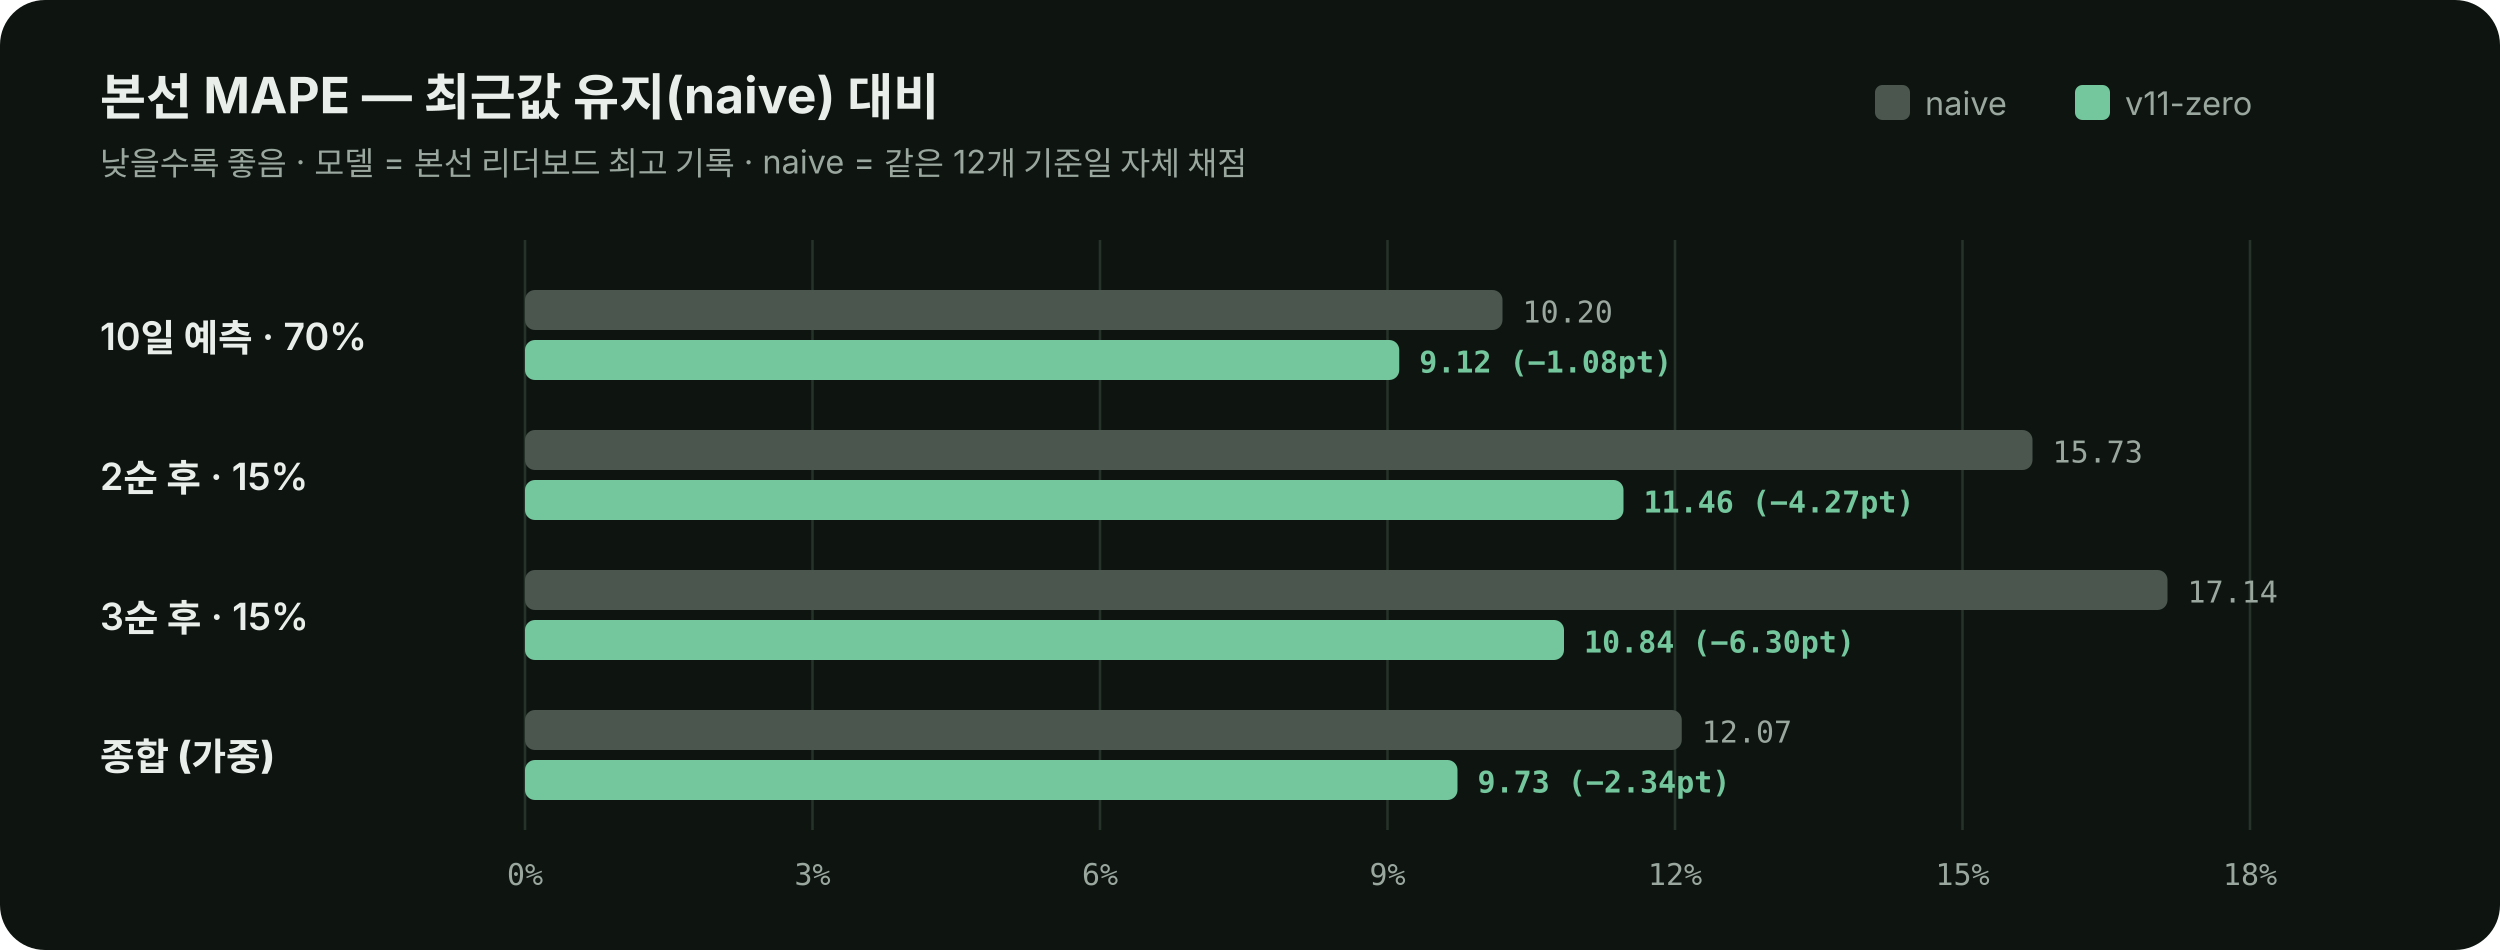
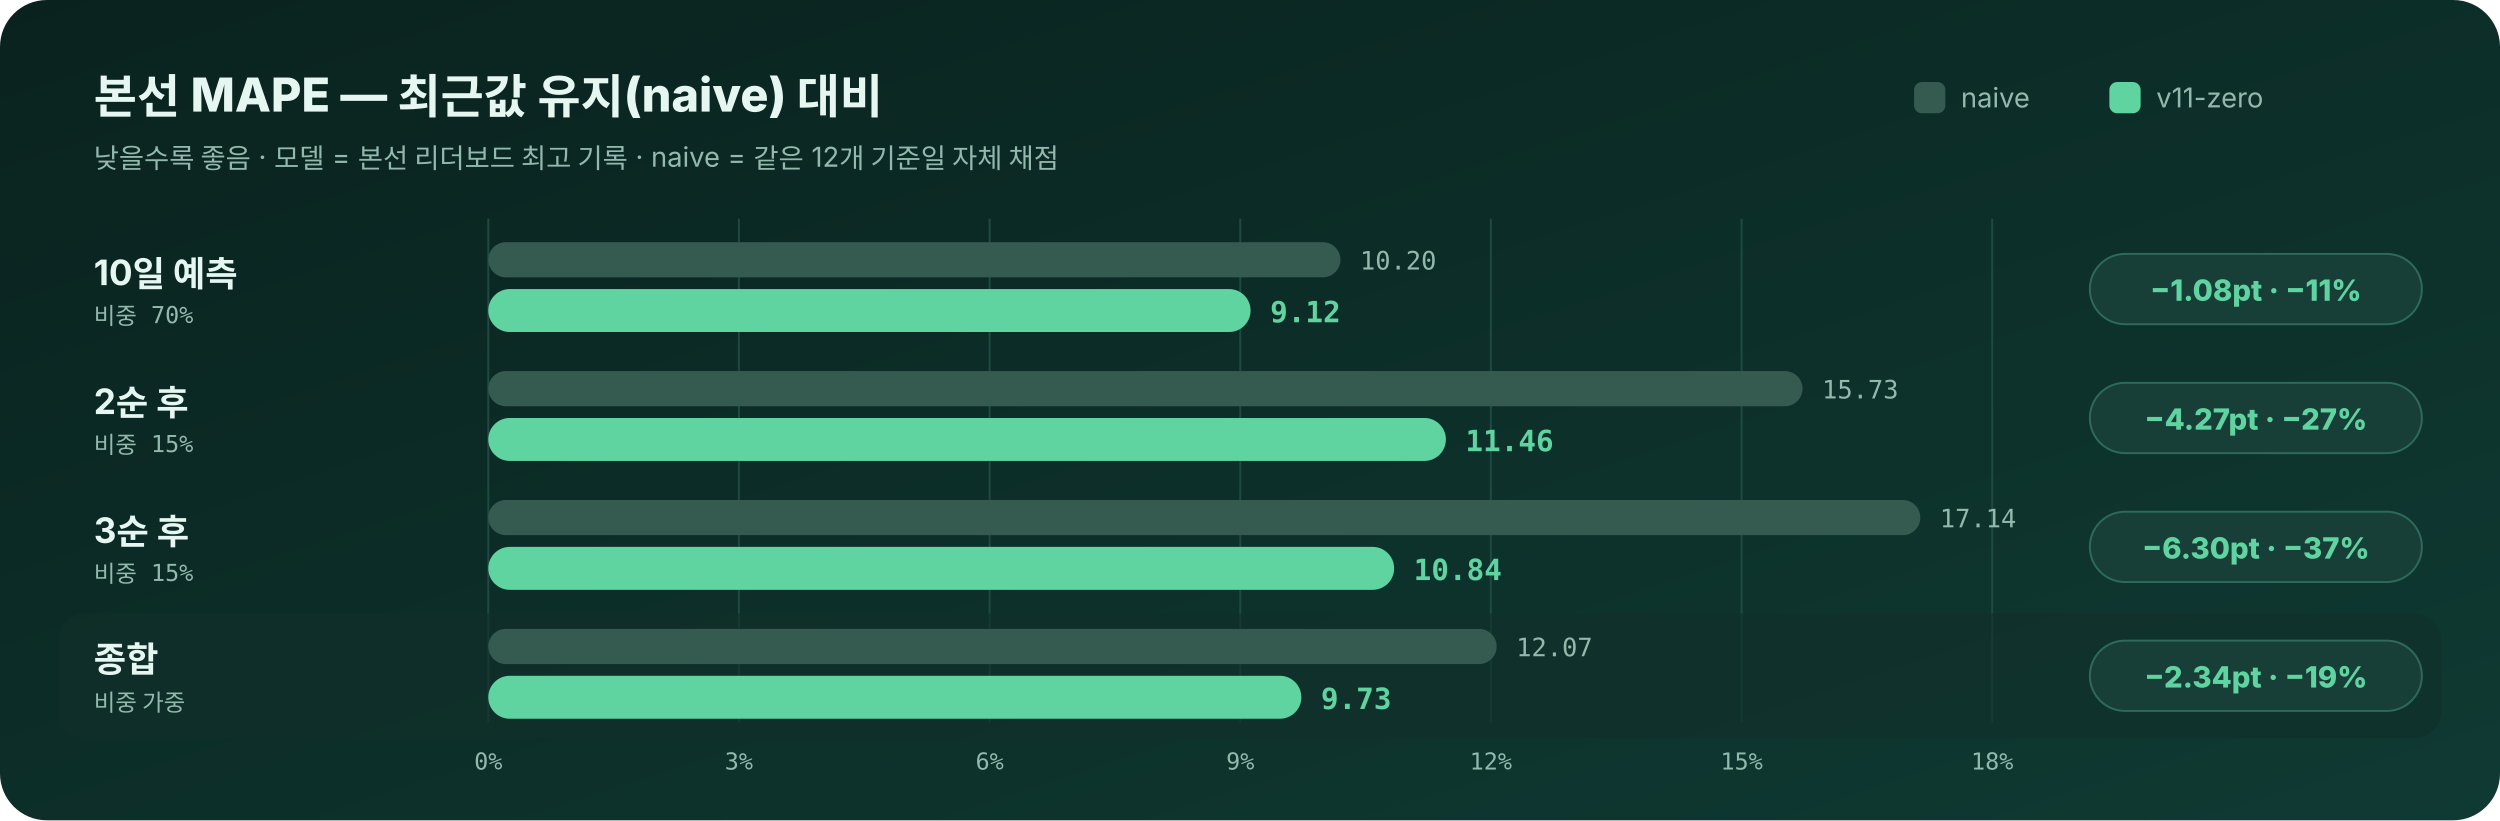
- <svg xmlns="http://www.w3.org/2000/svg" width="1000" height="380" viewBox="0 0 1000 380" role="img" aria-label="MAPE: 최근값 유지 대비 모델">
-   <rect width="1000" height="380" rx="18" fill="#0E1511" />
-   <text x="40" y="46" font-family="-apple-system, BlinkMacSystemFont, 'Apple SD Gothic Neo', 'Pretendard', 'Noto Sans KR', 'Segoe UI', sans-serif" font-size="20" font-weight="700" fill="#E9EEEA">본선 MAPE — 최근값 유지(naive) 대비</text>
-   <text x="40" y="70" font-family="-apple-system, BlinkMacSystemFont, 'Apple SD Gothic Neo', 'Pretendard', 'Noto Sans KR', 'Segoe UI', sans-serif" font-size="13" fill="#9AA79F">낮을수록 좋음 · 모델 = 본선 리더보드 최고 기록 · naive = 같은 12개 기준일 자체 채점</text>
-   <line x1="210.0" y1="96" x2="210.0" y2="332" stroke="#26332B" stroke-width="1" />
-   <text x="210.0" y="354" text-anchor="middle" font-family="'SF Mono', 'JetBrains Mono', Menlo, Consolas, monospace" font-size="12" fill="#9AA79F">0%</text>
-   <line x1="325.0" y1="96" x2="325.0" y2="332" stroke="#26332B" stroke-width="1" />
-   <text x="325.0" y="354" text-anchor="middle" font-family="'SF Mono', 'JetBrains Mono', Menlo, Consolas, monospace" font-size="12" fill="#9AA79F">3%</text>
-   <line x1="440.0" y1="96" x2="440.0" y2="332" stroke="#26332B" stroke-width="1" />
-   <text x="440.0" y="354" text-anchor="middle" font-family="'SF Mono', 'JetBrains Mono', Menlo, Consolas, monospace" font-size="12" fill="#9AA79F">6%</text>
-   <line x1="555.0" y1="96" x2="555.0" y2="332" stroke="#26332B" stroke-width="1" />
-   <text x="555.0" y="354" text-anchor="middle" font-family="'SF Mono', 'JetBrains Mono', Menlo, Consolas, monospace" font-size="12" fill="#9AA79F">9%</text>
-   <line x1="670.0" y1="96" x2="670.0" y2="332" stroke="#26332B" stroke-width="1" />
-   <text x="670.0" y="354" text-anchor="middle" font-family="'SF Mono', 'JetBrains Mono', Menlo, Consolas, monospace" font-size="12" fill="#9AA79F">12%</text>
-   <line x1="785.0" y1="96" x2="785.0" y2="332" stroke="#26332B" stroke-width="1" />
-   <text x="785.0" y="354" text-anchor="middle" font-family="'SF Mono', 'JetBrains Mono', Menlo, Consolas, monospace" font-size="12" fill="#9AA79F">15%</text>
-   <line x1="900.0" y1="96" x2="900.0" y2="332" stroke="#26332B" stroke-width="1" />
-   <text x="900.0" y="354" text-anchor="middle" font-family="'SF Mono', 'JetBrains Mono', Menlo, Consolas, monospace" font-size="12" fill="#9AA79F">18%</text>
-   <text x="40" y="140" font-family="-apple-system, BlinkMacSystemFont, 'Apple SD Gothic Neo', 'Pretendard', 'Noto Sans KR', 'Segoe UI', sans-serif" font-size="15" font-weight="600" fill="#E9EEEA">10일 예측 · 70%</text>
-   <rect x="210" y="116" width="391.0" height="16" rx="4" fill="#4A564E" />
-   <text x="609.0" y="129" font-family="'SF Mono', 'JetBrains Mono', Menlo, Consolas, monospace" font-size="12" fill="#9AA79F">10.20</text>
-   <rect x="210" y="136" width="349.7" height="16" rx="4" fill="#74C69D" />
-   <text x="567.7" y="149" font-family="'SF Mono', 'JetBrains Mono', Menlo, Consolas, monospace" font-size="12" font-weight="700" fill="#74C69D">9.12  (−1.08pt)</text>
-   <text x="40" y="196" font-family="-apple-system, BlinkMacSystemFont, 'Apple SD Gothic Neo', 'Pretendard', 'Noto Sans KR', 'Segoe UI', sans-serif" font-size="15" font-weight="600" fill="#E9EEEA">2순 후 · 15%</text>
-   <rect x="210" y="172" width="603.0" height="16" rx="4" fill="#4A564E" />
-   <text x="821.0" y="185" font-family="'SF Mono', 'JetBrains Mono', Menlo, Consolas, monospace" font-size="12" fill="#9AA79F">15.73</text>
-   <rect x="210" y="192" width="439.4" height="16" rx="4" fill="#74C69D" />
-   <text x="657.4" y="205" font-family="'SF Mono', 'JetBrains Mono', Menlo, Consolas, monospace" font-size="12" font-weight="700" fill="#74C69D">11.46  (−4.27pt)</text>
-   <text x="40" y="252" font-family="-apple-system, BlinkMacSystemFont, 'Apple SD Gothic Neo', 'Pretendard', 'Noto Sans KR', 'Segoe UI', sans-serif" font-size="15" font-weight="600" fill="#E9EEEA">3순 후 · 15%</text>
-   <rect x="210" y="228" width="657.0" height="16" rx="4" fill="#4A564E" />
-   <text x="875.0" y="241" font-family="'SF Mono', 'JetBrains Mono', Menlo, Consolas, monospace" font-size="12" fill="#9AA79F">17.14</text>
-   <rect x="210" y="248" width="415.6" height="16" rx="4" fill="#74C69D" />
-   <text x="633.6" y="261" font-family="'SF Mono', 'JetBrains Mono', Menlo, Consolas, monospace" font-size="12" font-weight="700" fill="#74C69D">10.84  (−6.30pt)</text>
-   <text x="40" y="308" font-family="-apple-system, BlinkMacSystemFont, 'Apple SD Gothic Neo', 'Pretendard', 'Noto Sans KR', 'Segoe UI', sans-serif" font-size="15" font-weight="800" fill="#E9EEEA">종합 (가중)</text>
-   <rect x="210" y="284" width="462.7" height="16" rx="4" fill="#4A564E" />
-   <text x="680.7" y="297" font-family="'SF Mono', 'JetBrains Mono', Menlo, Consolas, monospace" font-size="12" fill="#9AA79F">12.07</text>
-   <rect x="210" y="304" width="373.0" height="16" rx="4" fill="#74C69D" />
-   <text x="591.0" y="317" font-family="'SF Mono', 'JetBrains Mono', Menlo, Consolas, monospace" font-size="12" font-weight="700" fill="#74C69D">9.73  (−2.34pt)</text>
-   <rect x="750" y="34" width="14" height="14" rx="3" fill="#4A564E" />
-   <text x="770" y="46" font-family="-apple-system, BlinkMacSystemFont, 'Apple SD Gothic Neo', 'Pretendard', 'Noto Sans KR', 'Segoe UI', sans-serif" font-size="13" fill="#9AA79F">naive</text>
-   <rect x="830" y="34" width="14" height="14" rx="3" fill="#74C69D" />
-   <text x="850" y="46" font-family="-apple-system, BlinkMacSystemFont, 'Apple SD Gothic Neo', 'Pretendard', 'Noto Sans KR', 'Segoe UI', sans-serif" font-size="13" fill="#9AA79F">v11-zero</text>
+ <svg xmlns="http://www.w3.org/2000/svg" width="1280" height="420" viewBox="0 0 1280 420" role="img" aria-label="본선 MAPE와 naive 비교">
+   <defs>
+     <linearGradient id="bgdark" x1="0" y1="0" x2="1" y2="1">
+       <stop offset="0" stop-color="#0A221E" />
+       <stop offset="1" stop-color="#0F3A33" />
+     </linearGradient>
+     <linearGradient id="ttdark" x1="0" y1="0" x2="0" y2="1">
+       <stop offset="0" stop-color="#7FE3B8" />
+       <stop offset="1" stop-color="#3FBF8A" />
+     </linearGradient>
+     <linearGradient id="gldark" x1="0" y1="0" x2="1" y2="1">
+       <stop offset="0" stop-color="#12332D" stop-opacity="0.95" />
+       <stop offset="1" stop-color="#12332D" stop-opacity="0.55" />
+     </linearGradient>
+     <filter id="shdark" x="-20%" y="-20%" width="140%" height="160%">
+       <feDropShadow dx="0" dy="6" stdDeviation="8" flood-color="#000000" flood-opacity="0.14" />
+     </filter>
+   </defs>
+   <rect width="1280" height="420" rx="24" fill="url(#bgdark)" />
+   <text x="48" y="58" font-family="-apple-system, BlinkMacSystemFont, 'Apple SD Gothic Neo', 'Pretendard', 'Noto Sans KR', 'Segoe UI', sans-serif" font-size="24" font-weight="800" fill="#E6F6F0">본선 MAPE — 최근값 유지(naive) 대비</text>
+   <text x="48" y="86" font-family="-apple-system, BlinkMacSystemFont, 'Apple SD Gothic Neo', 'Pretendard', 'Noto Sans KR', 'Segoe UI', sans-serif" font-size="14" fill="#93B8AC">낮을수록 좋음 · 모델 = 본선 리더보드 최고 기록 · naive = 같은 12개 기준일 자체 채점</text>
+   <rect x="980" y="42" width="16" height="16" rx="4" fill="#355A50" />
+   <text x="1004" y="55" font-family="-apple-system, BlinkMacSystemFont, 'Apple SD Gothic Neo', 'Pretendard', 'Noto Sans KR', 'Segoe UI', sans-serif" font-size="14" fill="#93B8AC">naive</text>
+   <rect x="1080" y="42" width="16" height="16" rx="4" fill="#5FD3A0" />
+   <text x="1104" y="55" font-family="-apple-system, BlinkMacSystemFont, 'Apple SD Gothic Neo', 'Pretendard', 'Noto Sans KR', 'Segoe UI', sans-serif" font-size="14" fill="#93B8AC">v11-zero</text>
+   <line x1="250.0" y1="112" x2="250.0" y2="370" stroke="#1E4A41" />
+   <text x="250.0" y="394" text-anchor="middle" font-family="'SF Mono', 'JetBrains Mono', Menlo, Consolas, monospace" font-size="12" fill="#93B8AC">0%</text>
+   <line x1="378.3" y1="112" x2="378.3" y2="370" stroke="#1E4A41" />
+   <text x="378.3" y="394" text-anchor="middle" font-family="'SF Mono', 'JetBrains Mono', Menlo, Consolas, monospace" font-size="12" fill="#93B8AC">3%</text>
+   <line x1="506.7" y1="112" x2="506.7" y2="370" stroke="#1E4A41" />
+   <text x="506.7" y="394" text-anchor="middle" font-family="'SF Mono', 'JetBrains Mono', Menlo, Consolas, monospace" font-size="12" fill="#93B8AC">6%</text>
+   <line x1="635.0" y1="112" x2="635.0" y2="370" stroke="#1E4A41" />
+   <text x="635.0" y="394" text-anchor="middle" font-family="'SF Mono', 'JetBrains Mono', Menlo, Consolas, monospace" font-size="12" fill="#93B8AC">9%</text>
+   <line x1="763.3" y1="112" x2="763.3" y2="370" stroke="#1E4A41" />
+   <text x="763.3" y="394" text-anchor="middle" font-family="'SF Mono', 'JetBrains Mono', Menlo, Consolas, monospace" font-size="12" fill="#93B8AC">12%</text>
+   <line x1="891.7" y1="112" x2="891.7" y2="370" stroke="#1E4A41" />
+   <text x="891.7" y="394" text-anchor="middle" font-family="'SF Mono', 'JetBrains Mono', Menlo, Consolas, monospace" font-size="12" fill="#93B8AC">15%</text>
+   <line x1="1020.0" y1="112" x2="1020.0" y2="370" stroke="#1E4A41" />
+   <text x="1020.0" y="394" text-anchor="middle" font-family="'SF Mono', 'JetBrains Mono', Menlo, Consolas, monospace" font-size="12" fill="#93B8AC">18%</text>
+   <text x="48" y="146" font-family="-apple-system, BlinkMacSystemFont, 'Apple SD Gothic Neo', 'Pretendard', 'Noto Sans KR', 'Segoe UI', sans-serif" font-size="18" font-weight="700" fill="#E6F6F0">10일 예측</text>
+   <text x="48" y="166" font-family="'SF Mono', 'JetBrains Mono', Menlo, Consolas, monospace" font-size="12" fill="#93B8AC">비중 70%</text>
+   <rect x="250" y="124" width="436.3" height="18" rx="9" fill="#355A50" />
+   <text x="696.3" y="138" font-family="'SF Mono', 'JetBrains Mono', Menlo, Consolas, monospace" font-size="13" fill="#93B8AC">10.20</text>
+   <rect x="250" y="148" width="390.3" height="22" rx="11" fill="#5FD3A0" />
+   <text x="650.3" y="165" font-family="'SF Mono', 'JetBrains Mono', Menlo, Consolas, monospace" font-size="15" font-weight="800" fill="#5FD3A0">9.12</text>
+   <rect x="1070" y="130" width="170" height="36" rx="18" fill="#173F37" stroke="#2E6A5C" />
+   <text x="1155" y="154" text-anchor="middle" font-family="-apple-system, BlinkMacSystemFont, 'Apple SD Gothic Neo', 'Pretendard', 'Noto Sans KR', 'Segoe UI', sans-serif" font-size="15" font-weight="800" fill="#5FD3A0">−1.08pt · −11%</text>
+   <text x="48" y="212" font-family="-apple-system, BlinkMacSystemFont, 'Apple SD Gothic Neo', 'Pretendard', 'Noto Sans KR', 'Segoe UI', sans-serif" font-size="18" font-weight="700" fill="#E6F6F0">2순 후</text>
+   <text x="48" y="232" font-family="'SF Mono', 'JetBrains Mono', Menlo, Consolas, monospace" font-size="12" fill="#93B8AC">비중 15%</text>
+   <rect x="250" y="190" width="672.9" height="18" rx="9" fill="#355A50" />
+   <text x="932.9" y="204" font-family="'SF Mono', 'JetBrains Mono', Menlo, Consolas, monospace" font-size="13" fill="#93B8AC">15.73</text>
+   <rect x="250" y="214" width="490.3" height="22" rx="11" fill="#5FD3A0" />
+   <text x="750.3" y="231" font-family="'SF Mono', 'JetBrains Mono', Menlo, Consolas, monospace" font-size="15" font-weight="800" fill="#5FD3A0">11.46</text>
+   <rect x="1070" y="196" width="170" height="36" rx="18" fill="#173F37" stroke="#2E6A5C" />
+   <text x="1155" y="220" text-anchor="middle" font-family="-apple-system, BlinkMacSystemFont, 'Apple SD Gothic Neo', 'Pretendard', 'Noto Sans KR', 'Segoe UI', sans-serif" font-size="15" font-weight="800" fill="#5FD3A0">−4.27pt · −27%</text>
+   <text x="48" y="278" font-family="-apple-system, BlinkMacSystemFont, 'Apple SD Gothic Neo', 'Pretendard', 'Noto Sans KR', 'Segoe UI', sans-serif" font-size="18" font-weight="700" fill="#E6F6F0">3순 후</text>
+   <text x="48" y="298" font-family="'SF Mono', 'JetBrains Mono', Menlo, Consolas, monospace" font-size="12" fill="#93B8AC">비중 15%</text>
+   <rect x="250" y="256" width="733.2" height="18" rx="9" fill="#355A50" />
+   <text x="993.2" y="270" font-family="'SF Mono', 'JetBrains Mono', Menlo, Consolas, monospace" font-size="13" fill="#93B8AC">17.14</text>
+   <rect x="250" y="280" width="463.8" height="22" rx="11" fill="#5FD3A0" />
+   <text x="723.8" y="297" font-family="'SF Mono', 'JetBrains Mono', Menlo, Consolas, monospace" font-size="15" font-weight="800" fill="#5FD3A0">10.84</text>
+   <rect x="1070" y="262" width="170" height="36" rx="18" fill="#173F37" stroke="#2E6A5C" />
+   <text x="1155" y="286" text-anchor="middle" font-family="-apple-system, BlinkMacSystemFont, 'Apple SD Gothic Neo', 'Pretendard', 'Noto Sans KR', 'Segoe UI', sans-serif" font-size="15" font-weight="800" fill="#5FD3A0">−6.30pt · −37%</text>
+   <rect x="30" y="314" width="1220" height="64" rx="14" fill="#11302A" fill-opacity="0.6" />
+   <text x="48" y="344" font-family="-apple-system, BlinkMacSystemFont, 'Apple SD Gothic Neo', 'Pretendard', 'Noto Sans KR', 'Segoe UI', sans-serif" font-size="18" font-weight="900" fill="#E6F6F0">종합</text>
+   <text x="48" y="364" font-family="'SF Mono', 'JetBrains Mono', Menlo, Consolas, monospace" font-size="12" fill="#93B8AC">비중 가중</text>
+   <rect x="250" y="322" width="516.3" height="18" rx="9" fill="#355A50" />
+   <text x="776.3" y="336" font-family="'SF Mono', 'JetBrains Mono', Menlo, Consolas, monospace" font-size="13" fill="#93B8AC">12.07</text>
+   <rect x="250" y="346" width="416.3" height="22" rx="11" fill="#5FD3A0" />
+   <text x="676.3" y="363" font-family="'SF Mono', 'JetBrains Mono', Menlo, Consolas, monospace" font-size="15" font-weight="800" fill="#5FD3A0">9.73</text>
+   <rect x="1070" y="328" width="170" height="36" rx="18" fill="#173F37" stroke="#2E6A5C" />
+   <text x="1155" y="352" text-anchor="middle" font-family="-apple-system, BlinkMacSystemFont, 'Apple SD Gothic Neo', 'Pretendard', 'Noto Sans KR', 'Segoe UI', sans-serif" font-size="15" font-weight="800" fill="#5FD3A0">−2.34pt · −19%</text>
</svg>
